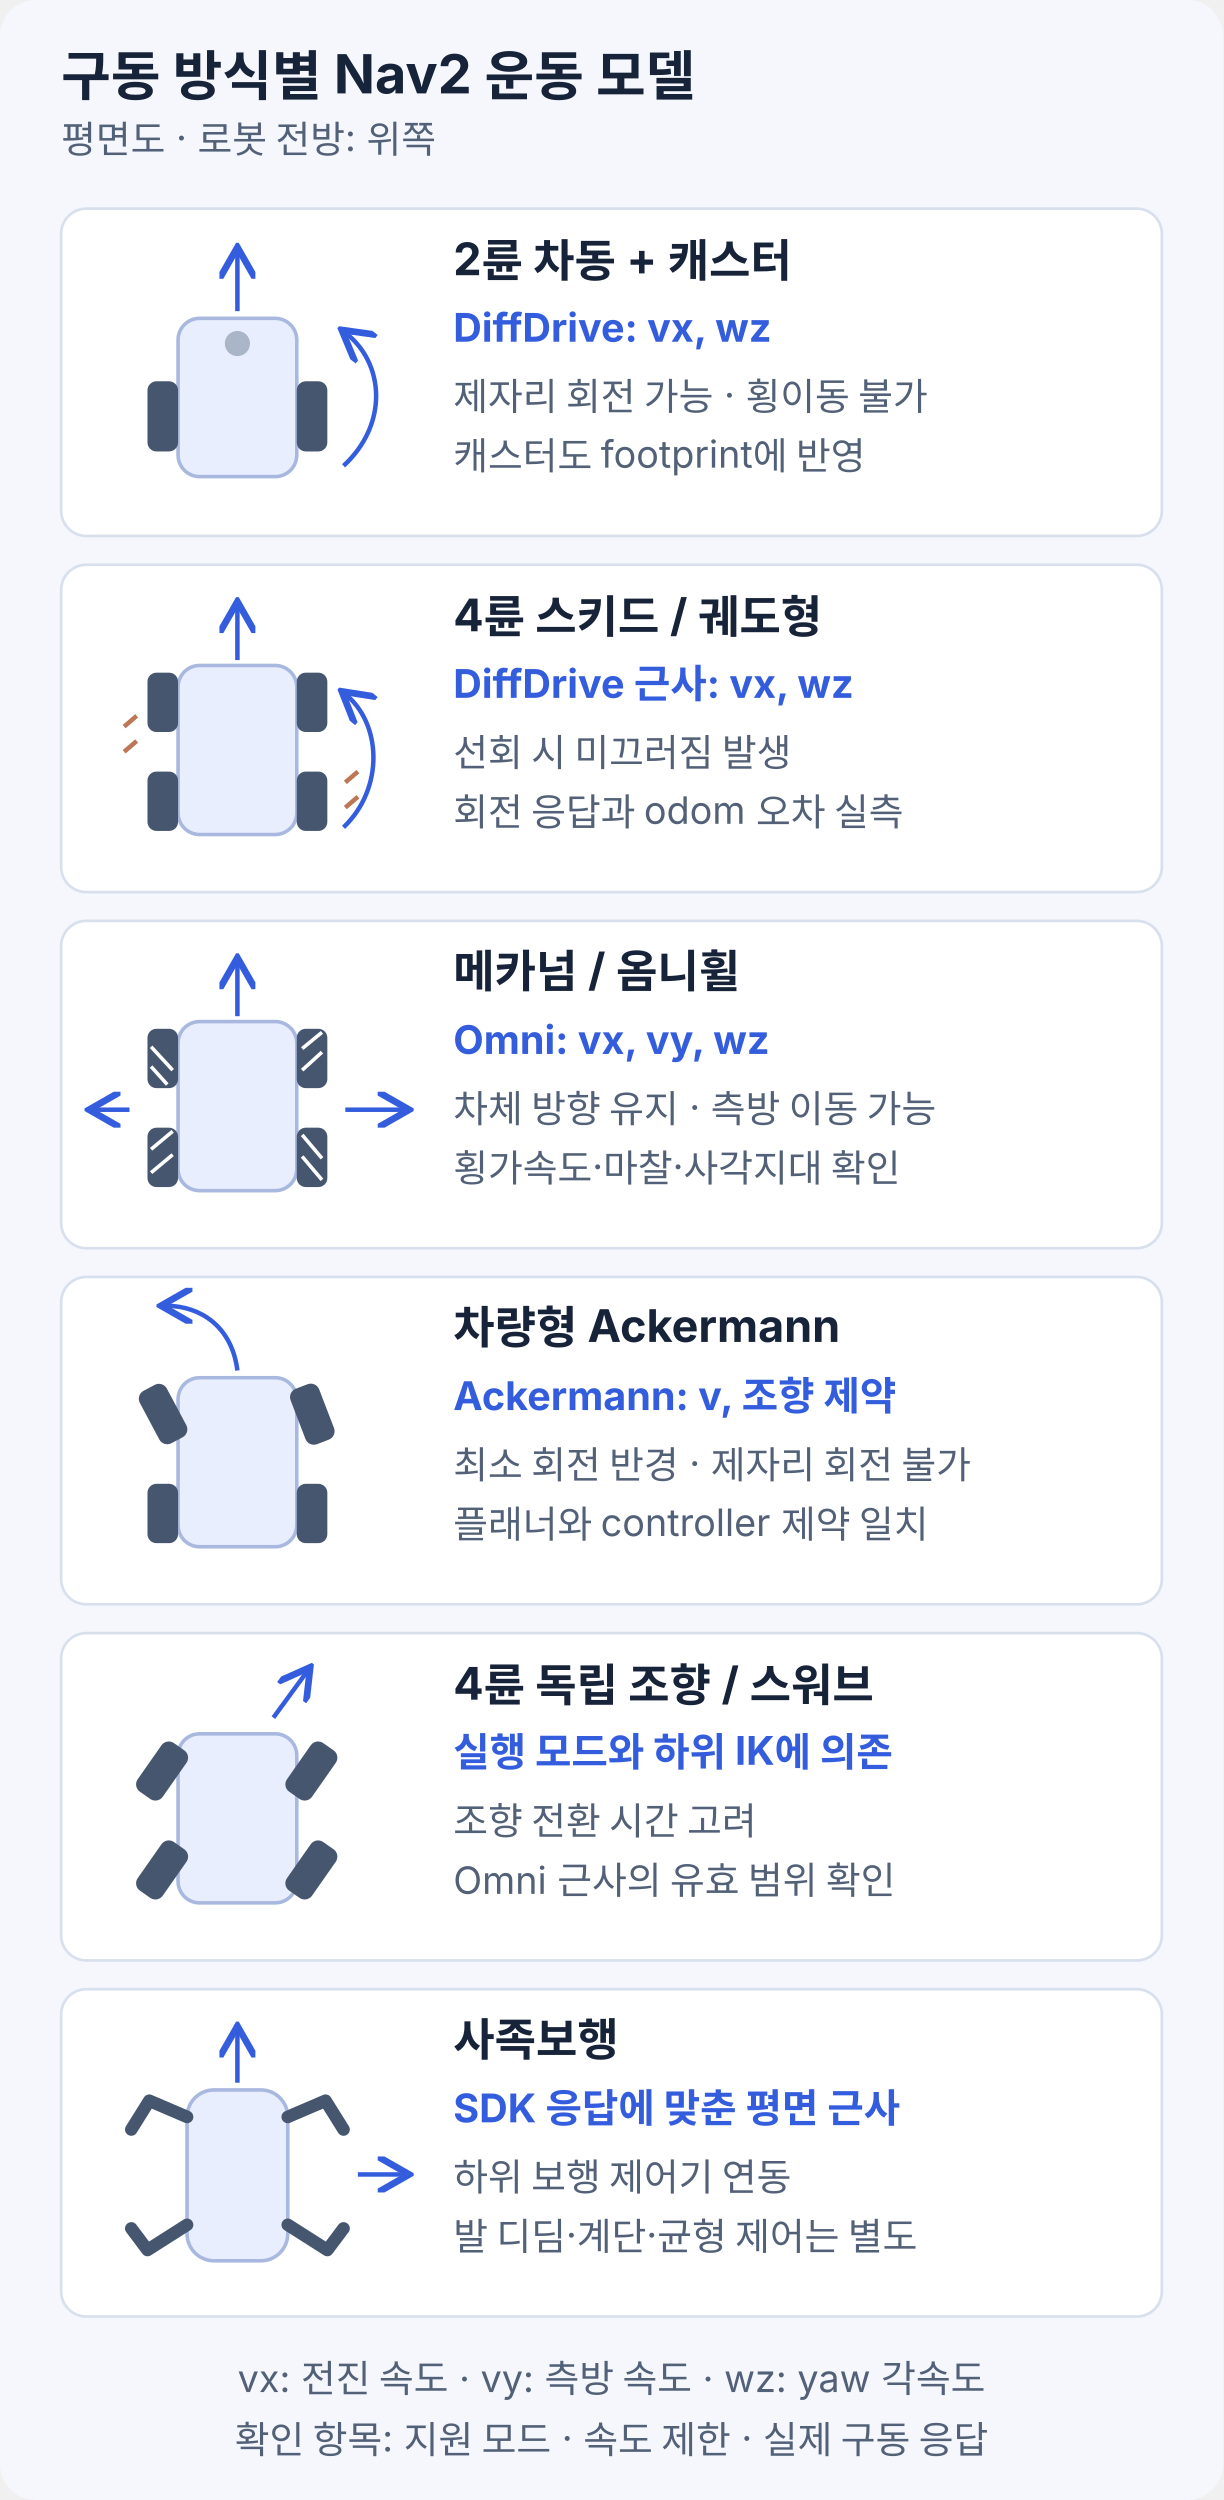
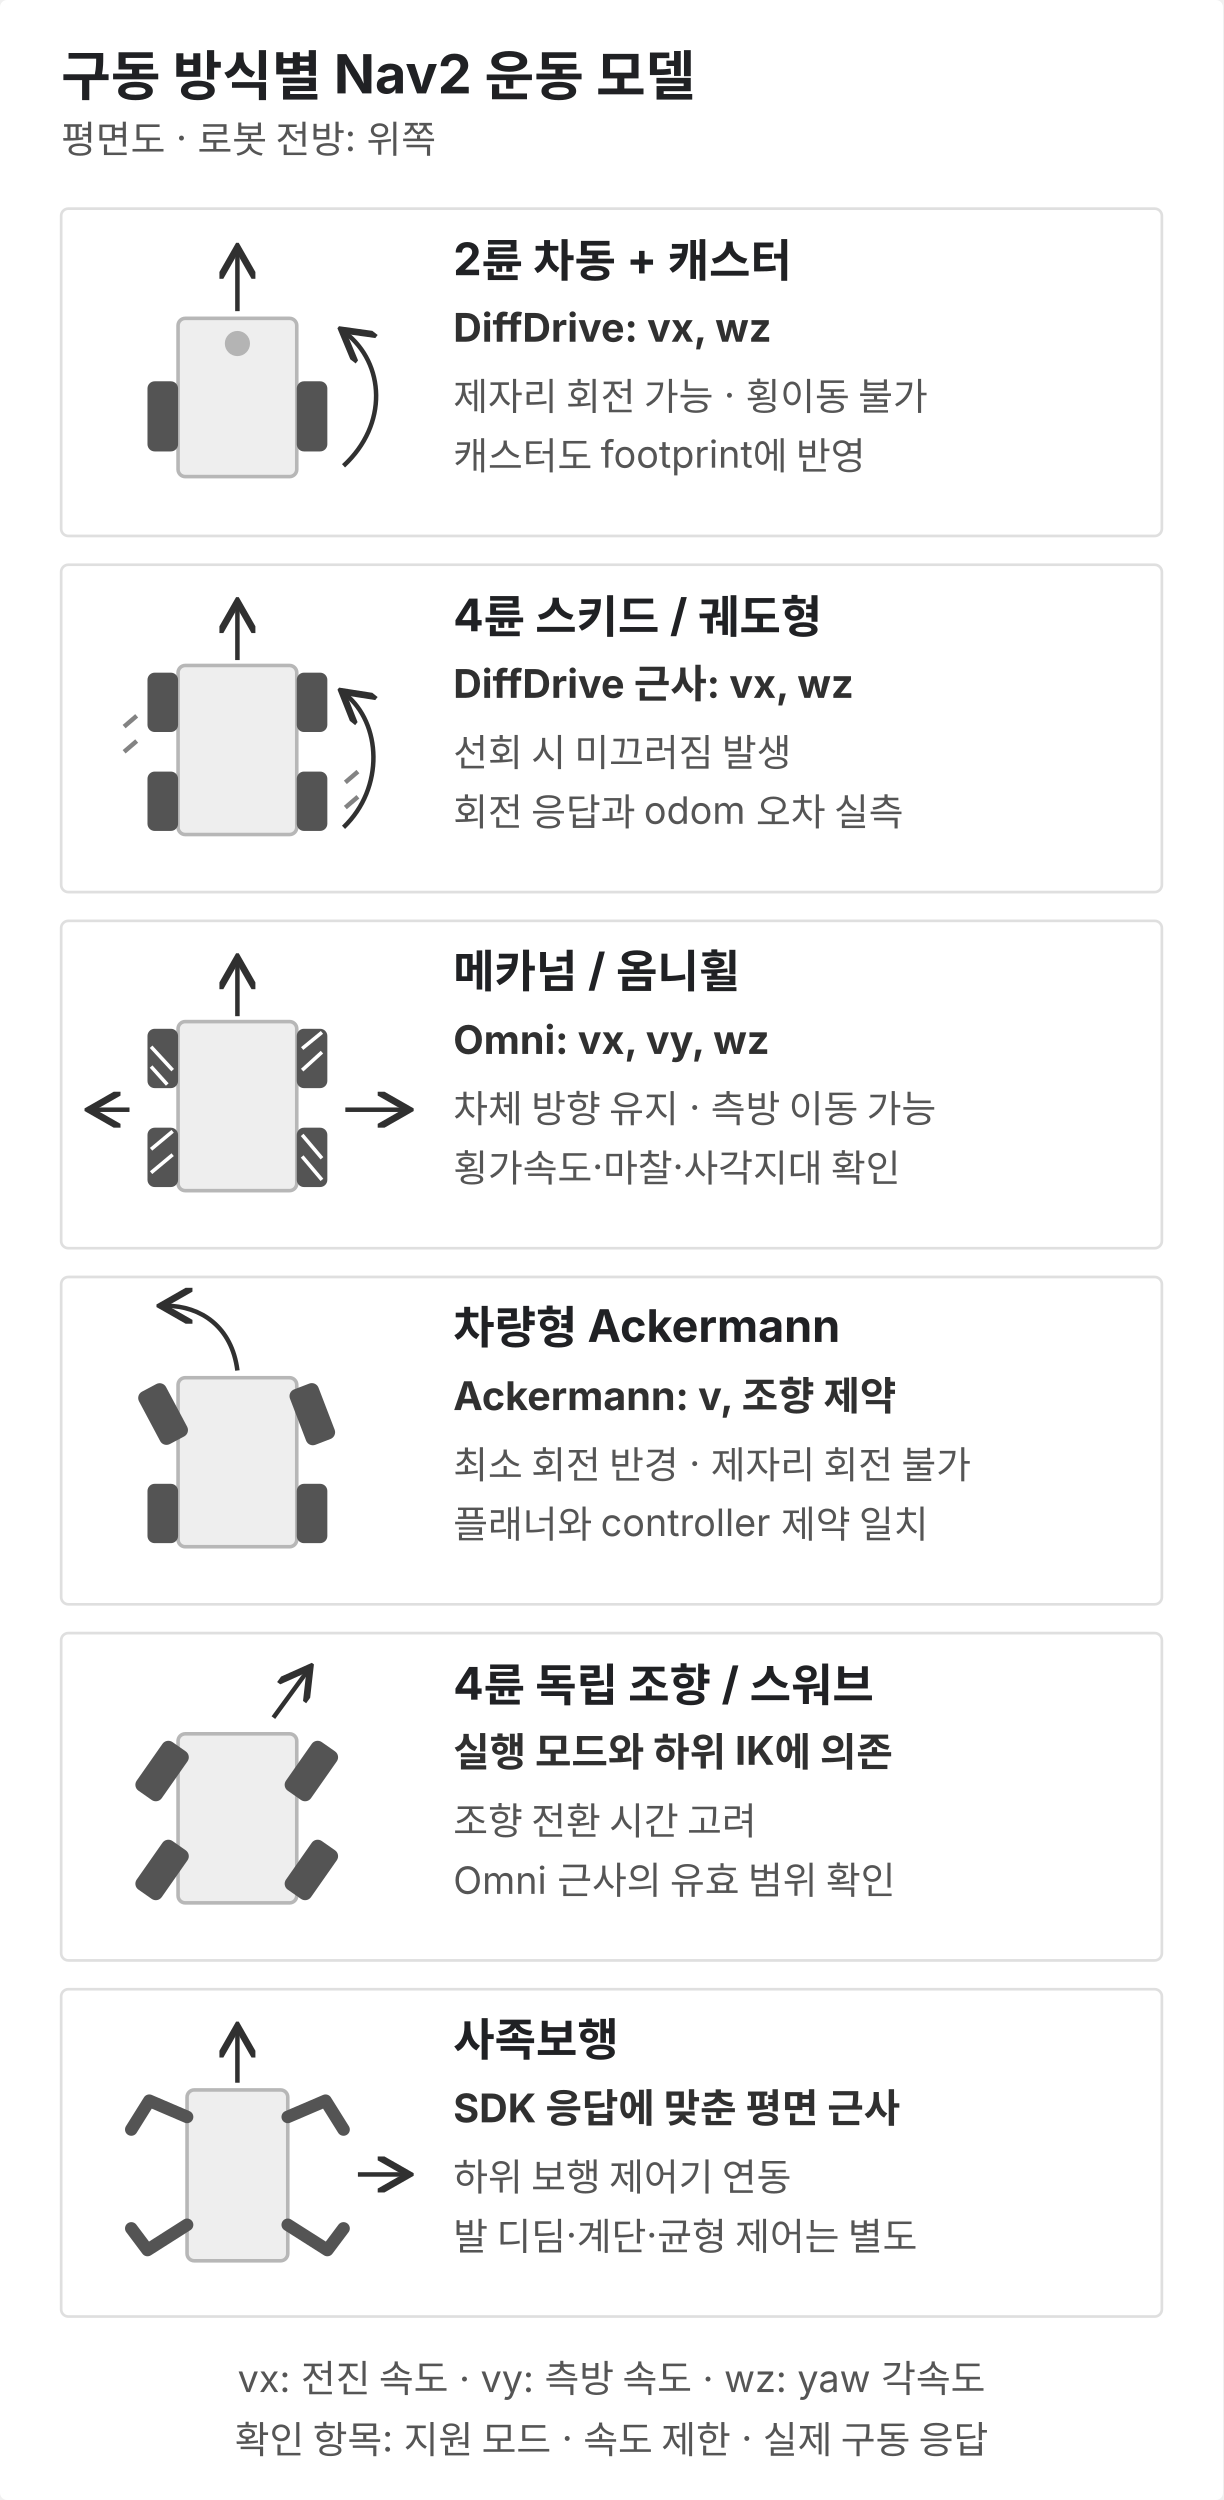
<svg xmlns="http://www.w3.org/2000/svg" width="680" height="1390" viewBox="0 0 680 1390" role="img" aria-labelledby="title desc">
  <defs>
    <marker id="arrow" markerWidth="8" markerHeight="8" refX="6" refY="4" orient="auto-start-reverse">
-       <path d="M0 0 7 4 0 8" fill="none" stroke="#345dde" stroke-width="1.5" />
+       <path d="M0 0 7 4 0 8" fill="none" stroke="#303030" stroke-width="1.5" />
    </marker>
    <style>
-       text{font-family:system-ui,-apple-system,"Noto Sans KR",sans-serif;fill:#172339}
-       .title{font-size:30px;font-weight:750}.label{font-size:25px;font-weight:700}.note{font-size:21px;fill:#526178}.model{font-size:22px;fill:#345dde;font-weight:650}
-       .panel{fill:#fff;stroke:#d8e0ed;stroke-width:1.5}.body{fill:#e9eeff;stroke:#a8b8df;stroke-width:2}.wheel{fill:#45566e}
-       .motion{fill:none;stroke:#345dde;stroke-width:2.5;marker-end:url(#arrow)}
+       text{font-family:system-ui,-apple-system,"Noto Sans KR",sans-serif;fill:#202124}
+       .title{font-size:30px;font-weight:750}.label{font-size:25px;font-weight:700}.note{font-size:21px;fill:#555555}.model{font-size:22px;fill:#303030;font-weight:650}
+       .panel{fill:#fff;stroke:#dfdfdf;stroke-width:1.5}.body{fill:#eeeeee;stroke:#b7b7b7;stroke-width:2}.wheel{fill:#545454}
+       .motion{fill:none;stroke:#303030;stroke-width:2.5;marker-end:url(#arrow)}
    </style>
    <g id="four-wheels">
-       <rect x="47" y="36" width="66" height="94" rx="12" class="body" />
-       <rect x="30" y="40" width="17" height="33" rx="5" class="wheel" />
-       <rect x="113" y="40" width="17" height="33" rx="5" class="wheel" />
-       <rect x="30" y="95" width="17" height="33" rx="5" class="wheel" />
-       <rect x="113" y="95" width="17" height="33" rx="5" class="wheel" />
+       <rect x="47" y="36" width="66" height="94" rx="4" class="body" />
+       <rect x="30" y="40" width="17" height="33" rx="4" class="wheel" />
+       <rect x="113" y="40" width="17" height="33" rx="4" class="wheel" />
+       <rect x="30" y="95" width="17" height="33" rx="4" class="wheel" />
+       <rect x="113" y="95" width="17" height="33" rx="4" class="wheel" />
    </g>
  </defs>
-   <rect width="680" height="1390" rx="20" fill="#f5f7fc" />
+   <rect width="680" height="1390" rx="4" fill="#ffffff" />
  <text x="34" y="53" class="title">구동 방식별 Nav2 운동 모델</text>
  <text x="34" y="85" class="note">평면도 · 로봇 전방: 위쪽</text>
-   <rect x="34" y="116" width="612" height="182" rx="14" class="panel" />
+   <rect x="34" y="116" width="612" height="182" rx="4" class="panel" />
  <g transform="translate(52 135)">
-     <rect x="47" y="42" width="66" height="88" rx="12" class="body" />
-     <rect x="30" y="77" width="17" height="39" rx="5" class="wheel" />
-     <rect x="113" y="77" width="17" height="39" rx="5" class="wheel" />
-     <circle cx="80" cy="56" r="7" fill="#aab5c7" />
+     <rect x="47" y="42" width="66" height="88" rx="4" class="body" />
+     <rect x="30" y="77" width="17" height="39" rx="4" class="wheel" />
+     <rect x="113" y="77" width="17" height="39" rx="4" class="wheel" />
+     <circle cx="80" cy="56" r="7" fill="#b4b4b4" />
    <path d="M80 38 V5" class="motion" />
    <path d="M139 124 C164 101 162 67 140 50" class="motion" />
  </g>
  <text x="252" y="153" class="label">2륜 차동 + 캐스터</text>
  <text x="252" y="190" class="model">DiffDrive: vx, wz</text>
  <text x="252" y="228" class="note">제자리 회전 가능 · 횡이동 불가</text>
  <text x="252" y="261" class="note">캐스터도 footprint에 반영</text>
-   <rect x="34" y="314" width="612" height="182" rx="14" class="panel" />
+   <rect x="34" y="314" width="612" height="182" rx="4" class="panel" />
  <g transform="translate(52 334)">
    <use href="#four-wheels" />
    <path d="M80 33 V3" class="motion" />
    <path d="M139 126 C162 104 160 68 140 52" class="motion" />
-     <path d="M17 70 24 64 M17 84 24 78 M140 101 147 95 M140 115 147 109" stroke="#bd7656" stroke-width="2.5" />
+     <path d="M17 70 24 64 M17 84 24 78 M140 101 147 95 M140 115 147 109" stroke="#838383" stroke-width="2.5" />
  </g>
  <text x="252" y="351" class="label">4륜 스키드 / 궤도형</text>
  <text x="252" y="388" class="model">DiffDrive 근사: vx, wz</text>
  <text x="252" y="426" class="note">선회 시 미끄러짐 발생</text>
  <text x="252" y="459" class="note">회전 응답과 odom 오차 실측</text>
-   <rect x="34" y="512" width="612" height="182" rx="14" class="panel" />
+   <rect x="34" y="512" width="612" height="182" rx="4" class="panel" />
  <g transform="translate(52 532)">
    <use href="#four-wheels" />
    <path d="M32 50 44 63 M32 61 41 71 M116 51 127 42 M116 63 127 53 M32 107 44 97 M32 120 44 110 M116 99 127 112 M116 111 127 124" stroke="#fff" stroke-width="2" />
    <path d="M80 33 V3" class="motion" />
    <path d="M140 85 H173" class="motion" />
    <path d="M20 85 H0" class="motion" />
  </g>
  <text x="252" y="549" class="label">메카넘 / 옴니휠</text>
  <text x="252" y="586" class="model">Omni: vx, vy, wz</text>
  <text x="252" y="624" class="note">차체 방향 유지 · 측방 이동 가능</text>
  <text x="252" y="657" class="note">횡가속도·마찰·사각지대 확인</text>
-   <rect x="34" y="710" width="612" height="182" rx="14" class="panel" />
+   <rect x="34" y="710" width="612" height="182" rx="4" class="panel" />
  <g transform="translate(52 730)">
-     <rect x="47" y="36" width="66" height="94" rx="12" class="body" />
-     <rect x="30" y="40" width="17" height="33" rx="5" class="wheel" transform="rotate(-28 38 56)" />
-     <rect x="113" y="40" width="17" height="33" rx="5" class="wheel" transform="rotate(-21 121 56)" />
-     <rect x="30" y="95" width="17" height="33" rx="5" class="wheel" />
-     <rect x="113" y="95" width="17" height="33" rx="5" class="wheel" />
+     <rect x="47" y="36" width="66" height="94" rx="4" class="body" />
+     <rect x="30" y="40" width="17" height="33" rx="4" class="wheel" transform="rotate(-28 38 56)" />
+     <rect x="113" y="40" width="17" height="33" rx="4" class="wheel" transform="rotate(-21 121 56)" />
+     <rect x="30" y="95" width="17" height="33" rx="4" class="wheel" />
+     <rect x="113" y="95" width="17" height="33" rx="4" class="wheel" />
    <path d="M80 32 C77 8 60 -4 40 -4" class="motion" />
  </g>
  <text x="252" y="747" class="label">차량형 Ackermann</text>
  <text x="252" y="784" class="model">Ackermann: v, 조향 제약</text>
  <text x="252" y="822" class="note">최소 회전 반경 · 제자리 회전 불가</text>
  <text x="252" y="855" class="note">플래너와 controller 제약 일치</text>
-   <rect x="34" y="908" width="612" height="182" rx="14" class="panel" />
+   <rect x="34" y="908" width="612" height="182" rx="4" class="panel" />
  <g transform="translate(52 928)">
-     <rect x="47" y="36" width="66" height="94" rx="12" class="body" />
-     <g fill="#45566e">
-       <rect x="30" y="40" width="17" height="33" rx="5" transform="rotate(35 38 56)" />
-       <rect x="113" y="40" width="17" height="33" rx="5" transform="rotate(35 121 56)" />
-       <rect x="30" y="95" width="17" height="33" rx="5" transform="rotate(35 38 111)" />
-       <rect x="113" y="95" width="17" height="33" rx="5" transform="rotate(35 121 111)" />
+     <rect x="47" y="36" width="66" height="94" rx="4" class="body" />
+     <g fill="#545454">
+       <rect x="30" y="40" width="17" height="33" rx="4" transform="rotate(35 38 56)" />
+       <rect x="113" y="40" width="17" height="33" rx="4" transform="rotate(35 121 56)" />
+       <rect x="30" y="95" width="17" height="33" rx="4" transform="rotate(35 38 111)" />
+       <rect x="113" y="95" width="17" height="33" rx="4" transform="rotate(35 121 111)" />
    </g>
    <path d="M100 27 119 1" class="motion" />
  </g>
  <text x="252" y="945" class="label">4륜 독립 조향 / 스워브</text>
  <text x="252" y="982" class="model">실행 모드와 하위 IK에 의존</text>
  <text x="252" y="1020" class="note">조향 전환 시간 고려</text>
  <text x="252" y="1053" class="note">Omni 근사의 유효 범위 확인</text>
-   <rect x="34" y="1106" width="612" height="182" rx="14" class="panel" />
+   <rect x="34" y="1106" width="612" height="182" rx="4" class="panel" />
  <g transform="translate(52 1126)">
-     <rect x="52" y="36" width="56" height="95" rx="15" class="body" />
-     <path d="M52 51 31 42 21 58 M108 51 129 42 139 58 M52 111 30 125 21 113 M108 111 130 125 139 113" fill="none" stroke="#45566e" stroke-width="7" stroke-linecap="round" stroke-linejoin="round" />
+     <rect x="52" y="36" width="56" height="95" rx="4" class="body" />
+     <path d="M52 51 31 42 21 58 M108 51 129 42 139 58 M52 111 30 125 21 113 M108 111 130 125 139 113" fill="none" stroke="#545454" stroke-width="7" stroke-linecap="round" stroke-linejoin="round" />
    <path d="M80 32 V3" class="motion" />
    <path d="M147 83 H173" class="motion" />
  </g>
  <text x="252" y="1143" class="label">사족보행</text>
  <text x="252" y="1180" class="model">SDK 응답에 맞춘 평면 근사</text>
  <text x="252" y="1218" class="note">하위 보행 제어기 연동</text>
  <text x="252" y="1251" class="note">발 디딤·계단·균형 제어는 별도</text>
  <text x="340" y="1330" text-anchor="middle" class="note">vx: 전진 속도 · vy: 측방 속도 · wz: yaw 각속도</text>
  <text x="340" y="1364" text-anchor="middle" class="note">확인 항목: 지원 모드 · 속도 제한 · 실제 구동 응답</text>
</svg>
